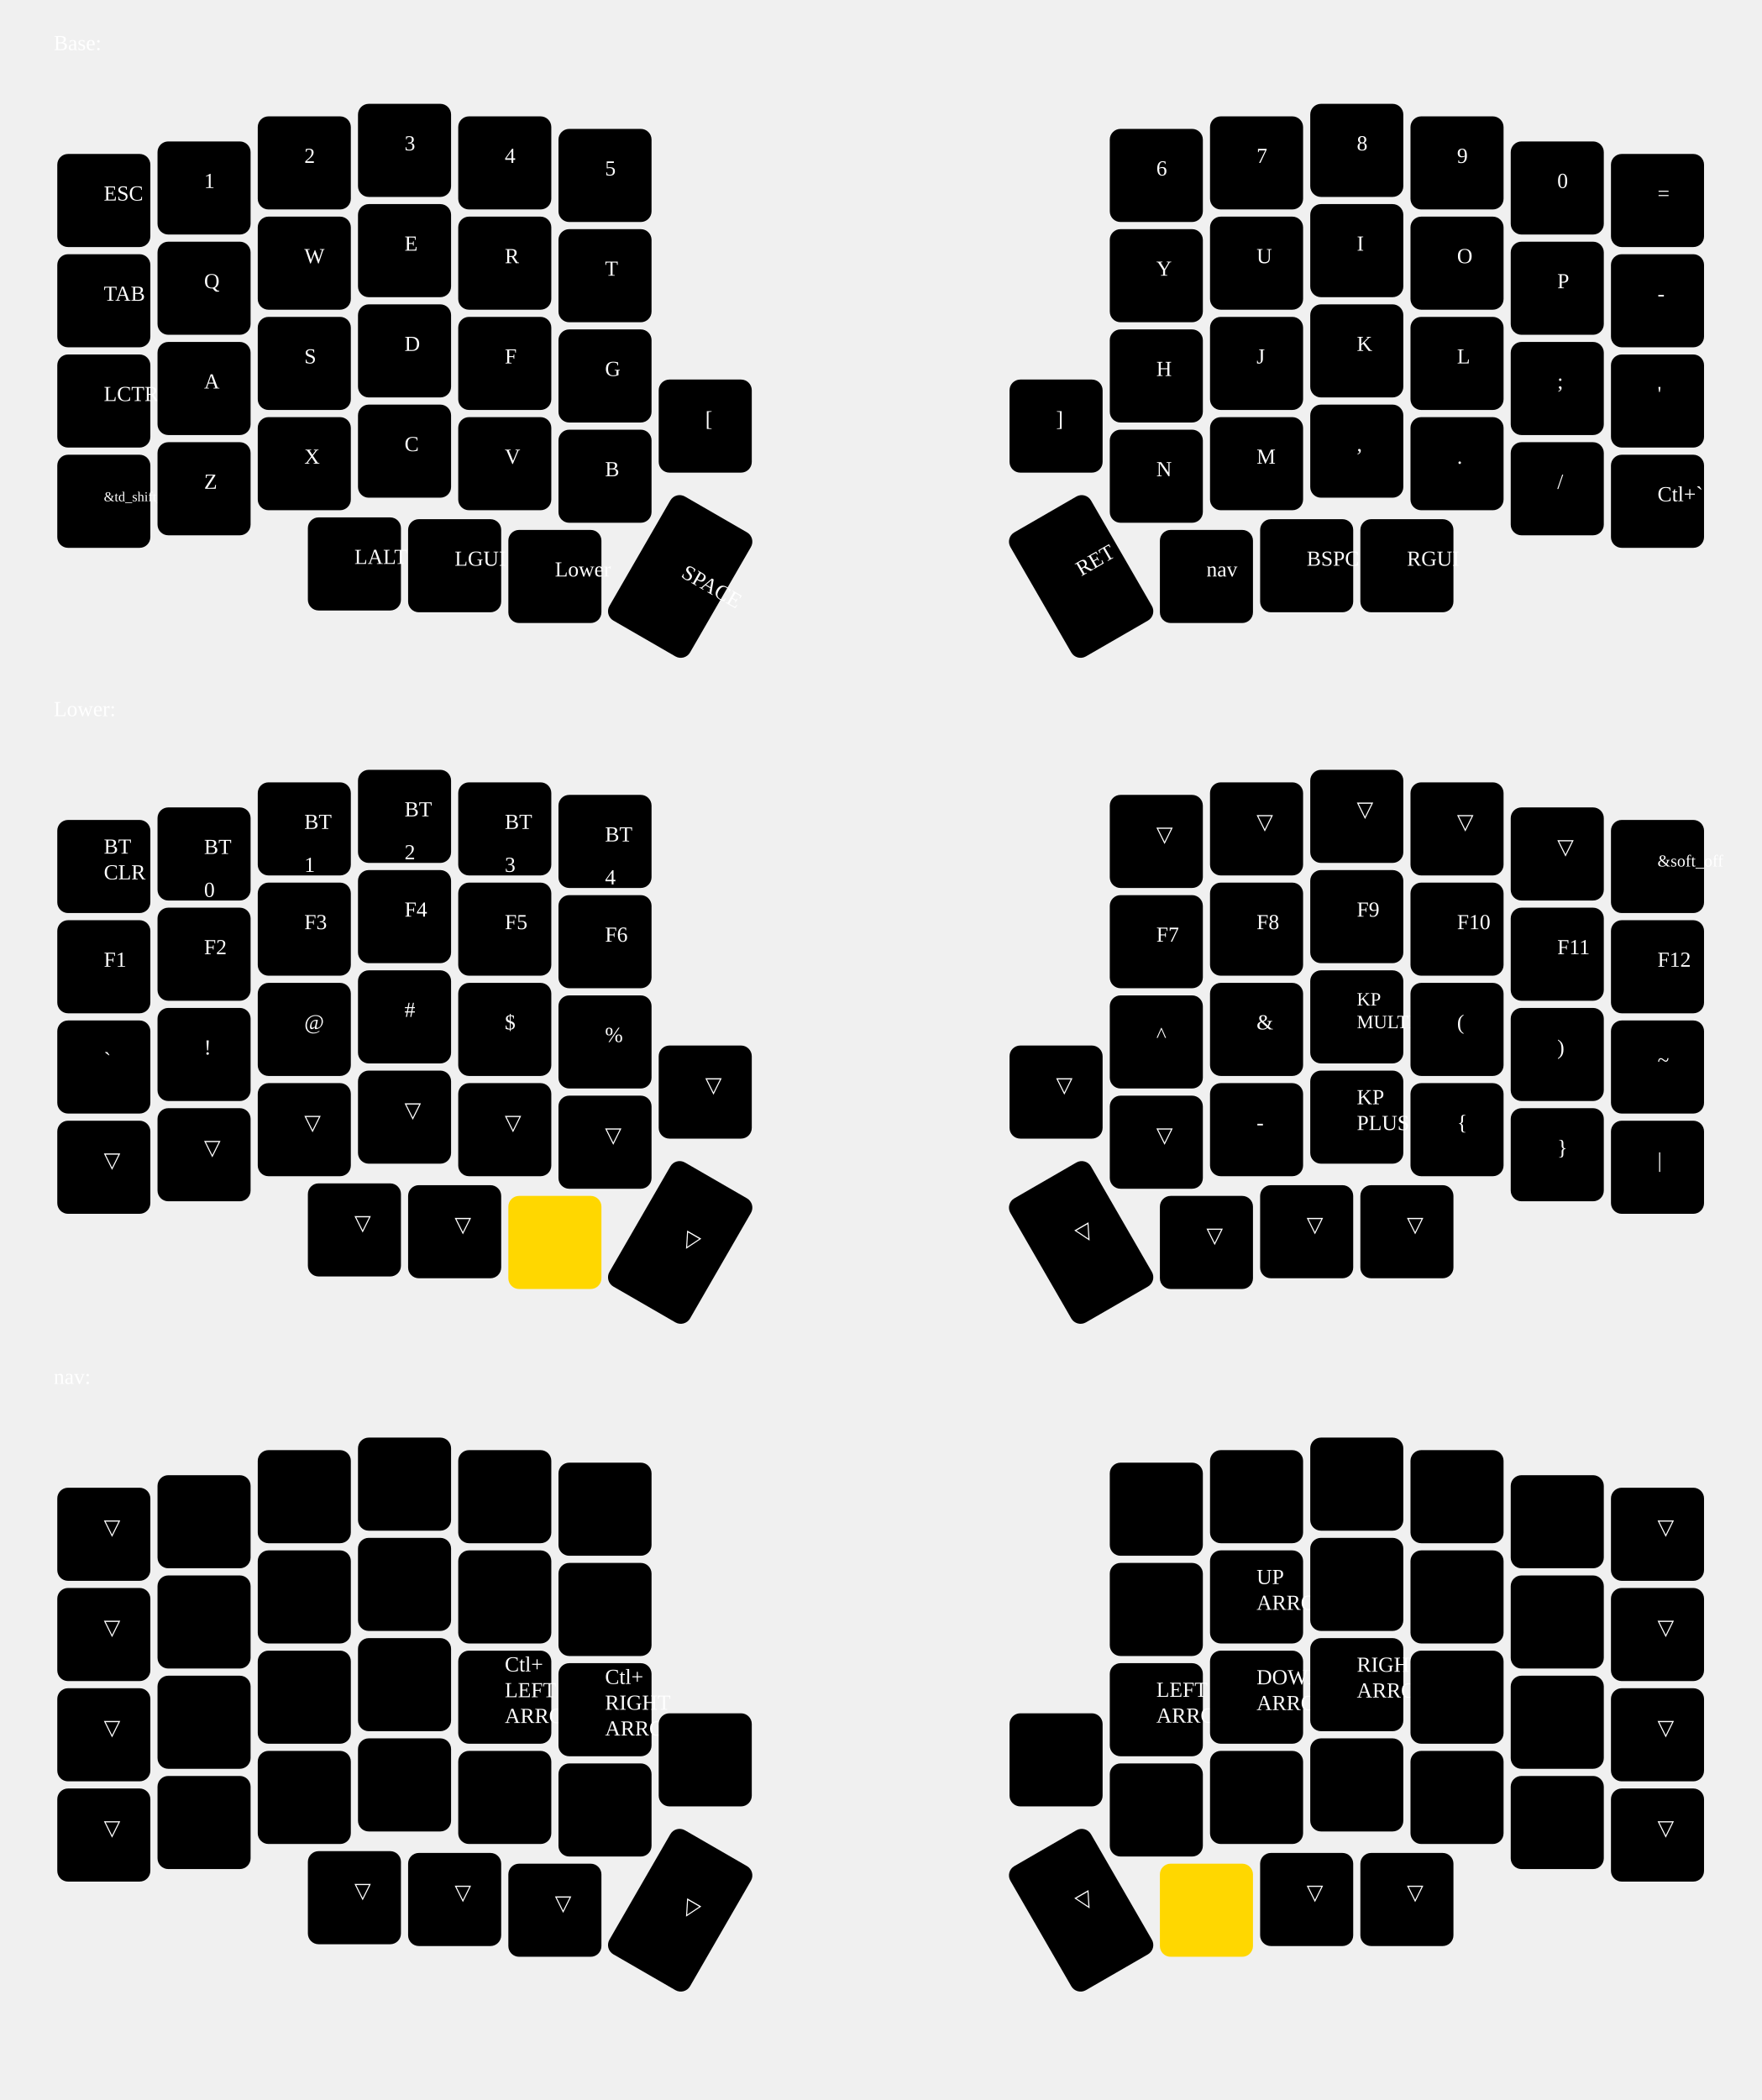
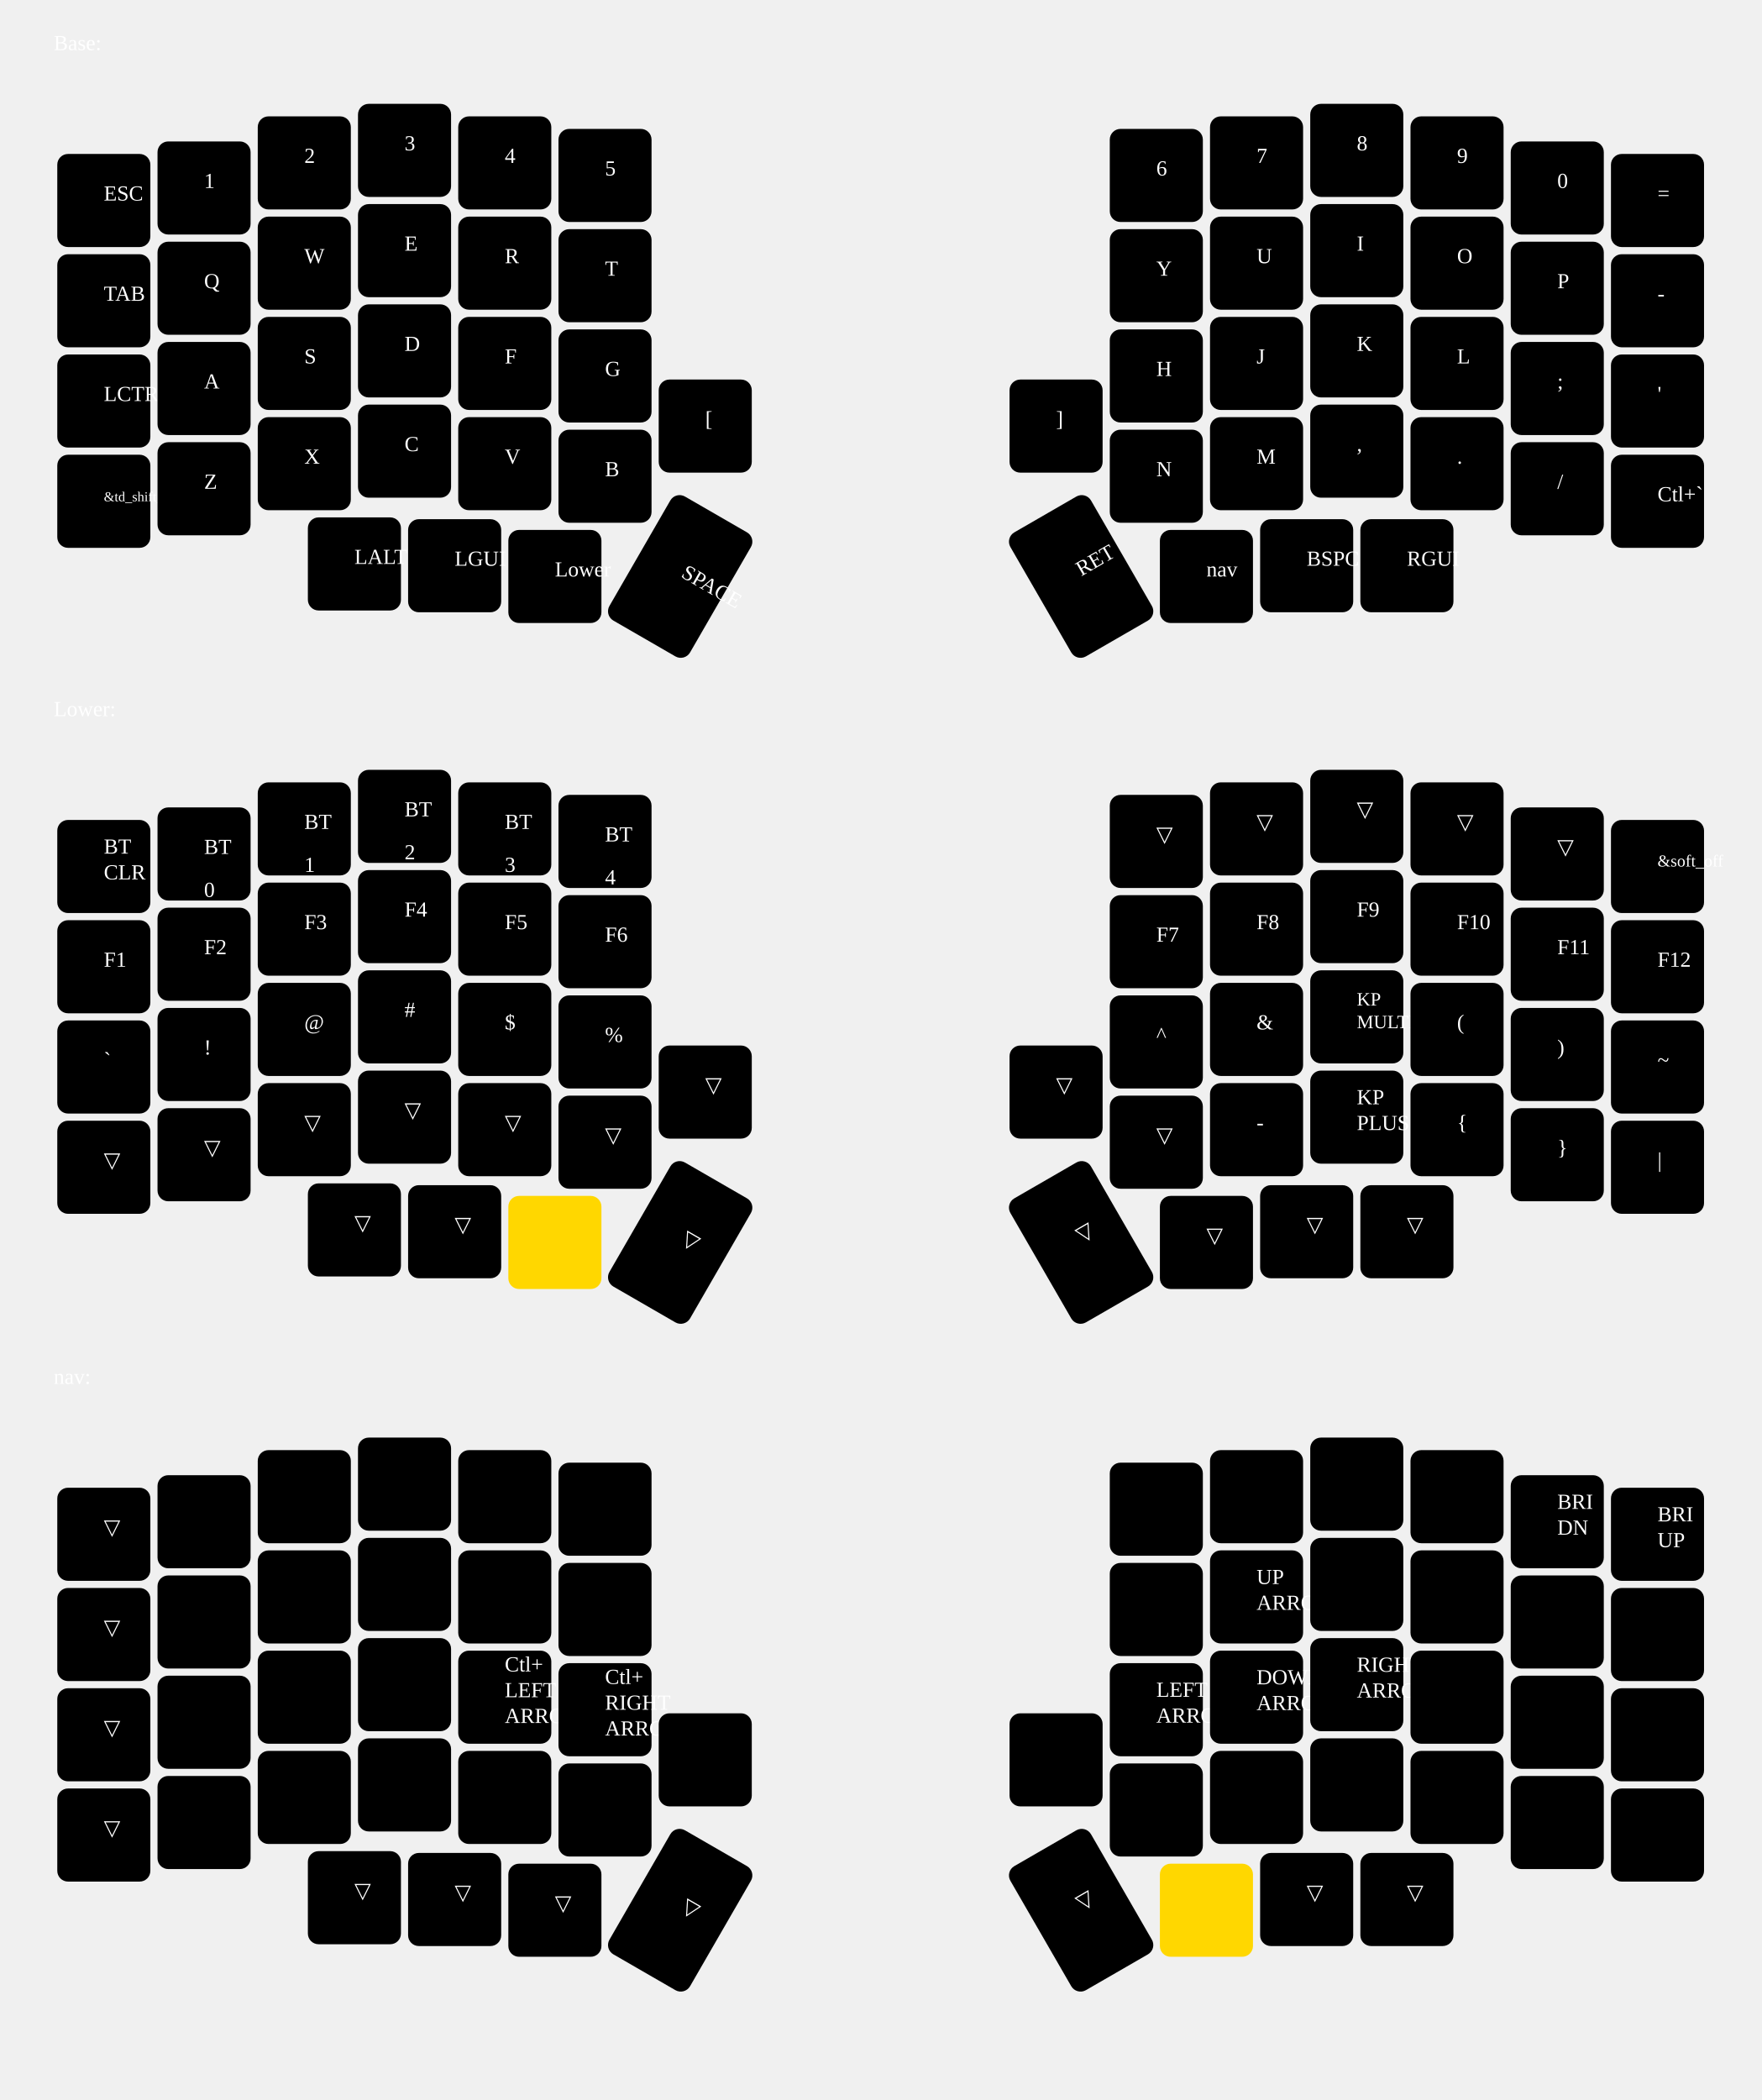
<svg xmlns="http://www.w3.org/2000/svg" width="984" height="1173" viewBox="0 0 984 1173" class="keymap">
  <style>/* Custom styling for better readability */
.combo { fill: #ff0000; }
.held { fill: #ffd700; }
.ghost { fill: #e0e0e0; }
.footer { font-size: 12px; }

/* Make all text white */
text { fill: white; }
.key text { fill: white; }
.legend text { fill: white; }
.footer text { fill: white; }
.combo text { fill: white; }
</style>
  <g transform="translate(30, 0)" class="layer-Base">
    <text x="0" y="28" class="label" id="Base">Base:</text>
    <g transform="translate(0, 56)">
      <g transform="translate(28, 56)" class="key keypos-0">
        <rect rx="6" ry="6" x="-26" y="-26" width="52" height="52" class="key" />
        <text x="0" y="0" class="key tap">ESC</text>
      </g>
      <g transform="translate(84, 49)" class="key keypos-1">
        <rect rx="6" ry="6" x="-26" y="-26" width="52" height="52" class="key" />
        <text x="0" y="0" class="key tap">1</text>
      </g>
      <g transform="translate(140, 35)" class="key keypos-2">
        <rect rx="6" ry="6" x="-26" y="-26" width="52" height="52" class="key" />
        <text x="0" y="0" class="key tap">2</text>
      </g>
      <g transform="translate(196, 28)" class="key keypos-3">
        <rect rx="6" ry="6" x="-26" y="-26" width="52" height="52" class="key" />
        <text x="0" y="0" class="key tap">3</text>
      </g>
      <g transform="translate(252, 35)" class="key keypos-4">
        <rect rx="6" ry="6" x="-26" y="-26" width="52" height="52" class="key" />
        <text x="0" y="0" class="key tap">4</text>
      </g>
      <g transform="translate(308, 42)" class="key keypos-5">
        <rect rx="6" ry="6" x="-26" y="-26" width="52" height="52" class="key" />
        <text x="0" y="0" class="key tap">5</text>
      </g>
      <g transform="translate(616, 42)" class="key keypos-6">
        <rect rx="6" ry="6" x="-26" y="-26" width="52" height="52" class="key" />
        <text x="0" y="0" class="key tap">6</text>
      </g>
      <g transform="translate(672, 35)" class="key keypos-7">
        <rect rx="6" ry="6" x="-26" y="-26" width="52" height="52" class="key" />
        <text x="0" y="0" class="key tap">7</text>
      </g>
      <g transform="translate(728, 28)" class="key keypos-8">
        <rect rx="6" ry="6" x="-26" y="-26" width="52" height="52" class="key" />
        <text x="0" y="0" class="key tap">8</text>
      </g>
      <g transform="translate(784, 35)" class="key keypos-9">
        <rect rx="6" ry="6" x="-26" y="-26" width="52" height="52" class="key" />
        <text x="0" y="0" class="key tap">9</text>
      </g>
      <g transform="translate(840, 49)" class="key keypos-10">
        <rect rx="6" ry="6" x="-26" y="-26" width="52" height="52" class="key" />
        <text x="0" y="0" class="key tap">0</text>
      </g>
      <g transform="translate(896, 56)" class="key keypos-11">
        <rect rx="6" ry="6" x="-26" y="-26" width="52" height="52" class="key" />
        <text x="0" y="0" class="key tap">=</text>
      </g>
      <g transform="translate(28, 112)" class="key keypos-12">
        <rect rx="6" ry="6" x="-26" y="-26" width="52" height="52" class="key" />
        <text x="0" y="0" class="key tap">TAB</text>
      </g>
      <g transform="translate(84, 105)" class="key keypos-13">
        <rect rx="6" ry="6" x="-26" y="-26" width="52" height="52" class="key" />
        <text x="0" y="0" class="key tap">Q</text>
      </g>
      <g transform="translate(140, 91)" class="key keypos-14">
        <rect rx="6" ry="6" x="-26" y="-26" width="52" height="52" class="key" />
        <text x="0" y="0" class="key tap">W</text>
      </g>
      <g transform="translate(196, 84)" class="key keypos-15">
        <rect rx="6" ry="6" x="-26" y="-26" width="52" height="52" class="key" />
        <text x="0" y="0" class="key tap">E</text>
      </g>
      <g transform="translate(252, 91)" class="key keypos-16">
        <rect rx="6" ry="6" x="-26" y="-26" width="52" height="52" class="key" />
        <text x="0" y="0" class="key tap">R</text>
      </g>
      <g transform="translate(308, 98)" class="key keypos-17">
        <rect rx="6" ry="6" x="-26" y="-26" width="52" height="52" class="key" />
        <text x="0" y="0" class="key tap">T</text>
      </g>
      <g transform="translate(616, 98)" class="key keypos-18">
        <rect rx="6" ry="6" x="-26" y="-26" width="52" height="52" class="key" />
        <text x="0" y="0" class="key tap">Y</text>
      </g>
      <g transform="translate(672, 91)" class="key keypos-19">
        <rect rx="6" ry="6" x="-26" y="-26" width="52" height="52" class="key" />
        <text x="0" y="0" class="key tap">U</text>
      </g>
      <g transform="translate(728, 84)" class="key keypos-20">
        <rect rx="6" ry="6" x="-26" y="-26" width="52" height="52" class="key" />
        <text x="0" y="0" class="key tap">I</text>
      </g>
      <g transform="translate(784, 91)" class="key keypos-21">
        <rect rx="6" ry="6" x="-26" y="-26" width="52" height="52" class="key" />
        <text x="0" y="0" class="key tap">O</text>
      </g>
      <g transform="translate(840, 105)" class="key keypos-22">
        <rect rx="6" ry="6" x="-26" y="-26" width="52" height="52" class="key" />
        <text x="0" y="0" class="key tap">P</text>
      </g>
      <g transform="translate(896, 112)" class="key keypos-23">
        <rect rx="6" ry="6" x="-26" y="-26" width="52" height="52" class="key" />
        <text x="0" y="0" class="key tap">-</text>
      </g>
      <g transform="translate(28, 168)" class="key keypos-24">
        <rect rx="6" ry="6" x="-26" y="-26" width="52" height="52" class="key" />
        <text x="0" y="0" class="key tap">LCTRL</text>
      </g>
      <g transform="translate(84, 161)" class="key keypos-25">
        <rect rx="6" ry="6" x="-26" y="-26" width="52" height="52" class="key" />
        <text x="0" y="0" class="key tap">A</text>
      </g>
      <g transform="translate(140, 147)" class="key keypos-26">
        <rect rx="6" ry="6" x="-26" y="-26" width="52" height="52" class="key" />
        <text x="0" y="0" class="key tap">S</text>
      </g>
      <g transform="translate(196, 140)" class="key keypos-27">
        <rect rx="6" ry="6" x="-26" y="-26" width="52" height="52" class="key" />
        <text x="0" y="0" class="key tap">D</text>
      </g>
      <g transform="translate(252, 147)" class="key keypos-28">
        <rect rx="6" ry="6" x="-26" y="-26" width="52" height="52" class="key" />
        <text x="0" y="0" class="key tap">F</text>
      </g>
      <g transform="translate(308, 154)" class="key keypos-29">
        <rect rx="6" ry="6" x="-26" y="-26" width="52" height="52" class="key" />
        <text x="0" y="0" class="key tap">G</text>
      </g>
      <g transform="translate(616, 154)" class="key keypos-30">
        <rect rx="6" ry="6" x="-26" y="-26" width="52" height="52" class="key" />
        <text x="0" y="0" class="key tap">H</text>
      </g>
      <g transform="translate(672, 147)" class="key keypos-31">
        <rect rx="6" ry="6" x="-26" y="-26" width="52" height="52" class="key" />
        <text x="0" y="0" class="key tap">J</text>
      </g>
      <g transform="translate(728, 140)" class="key keypos-32">
        <rect rx="6" ry="6" x="-26" y="-26" width="52" height="52" class="key" />
        <text x="0" y="0" class="key tap">K</text>
      </g>
      <g transform="translate(784, 147)" class="key keypos-33">
        <rect rx="6" ry="6" x="-26" y="-26" width="52" height="52" class="key" />
        <text x="0" y="0" class="key tap">L</text>
      </g>
      <g transform="translate(840, 161)" class="key keypos-34">
        <rect rx="6" ry="6" x="-26" y="-26" width="52" height="52" class="key" />
        <text x="0" y="0" class="key tap">;</text>
      </g>
      <g transform="translate(896, 168)" class="key keypos-35">
        <rect rx="6" ry="6" x="-26" y="-26" width="52" height="52" class="key" />
        <text x="0" y="0" class="key tap">'</text>
      </g>
      <g transform="translate(28, 224)" class="key keypos-36">
        <rect rx="6" ry="6" x="-26" y="-26" width="52" height="52" class="key" />
        <text x="0" y="0" class="key tap">
          <tspan style="font-size: 64%">&amp;td_shift_…</tspan>
        </text>
      </g>
      <g transform="translate(84, 217)" class="key keypos-37">
        <rect rx="6" ry="6" x="-26" y="-26" width="52" height="52" class="key" />
        <text x="0" y="0" class="key tap">Z</text>
      </g>
      <g transform="translate(140, 203)" class="key keypos-38">
        <rect rx="6" ry="6" x="-26" y="-26" width="52" height="52" class="key" />
        <text x="0" y="0" class="key tap">X</text>
      </g>
      <g transform="translate(196, 196)" class="key keypos-39">
        <rect rx="6" ry="6" x="-26" y="-26" width="52" height="52" class="key" />
        <text x="0" y="0" class="key tap">C</text>
      </g>
      <g transform="translate(252, 203)" class="key keypos-40">
        <rect rx="6" ry="6" x="-26" y="-26" width="52" height="52" class="key" />
        <text x="0" y="0" class="key tap">V</text>
      </g>
      <g transform="translate(308, 210)" class="key keypos-41">
        <rect rx="6" ry="6" x="-26" y="-26" width="52" height="52" class="key" />
        <text x="0" y="0" class="key tap">B</text>
      </g>
      <g transform="translate(364, 182)" class="key keypos-42">
        <rect rx="6" ry="6" x="-26" y="-26" width="52" height="52" class="key" />
        <text x="0" y="0" class="key tap">[</text>
      </g>
      <g transform="translate(560, 182)" class="key keypos-43">
        <rect rx="6" ry="6" x="-26" y="-26" width="52" height="52" class="key" />
        <text x="0" y="0" class="key tap">]</text>
      </g>
      <g transform="translate(616, 210)" class="key keypos-44">
        <rect rx="6" ry="6" x="-26" y="-26" width="52" height="52" class="key" />
        <text x="0" y="0" class="key tap">N</text>
      </g>
      <g transform="translate(672, 203)" class="key keypos-45">
        <rect rx="6" ry="6" x="-26" y="-26" width="52" height="52" class="key" />
        <text x="0" y="0" class="key tap">M</text>
      </g>
      <g transform="translate(728, 196)" class="key keypos-46">
        <rect rx="6" ry="6" x="-26" y="-26" width="52" height="52" class="key" />
        <text x="0" y="0" class="key tap">,</text>
      </g>
      <g transform="translate(784, 203)" class="key keypos-47">
        <rect rx="6" ry="6" x="-26" y="-26" width="52" height="52" class="key" />
        <text x="0" y="0" class="key tap">.</text>
      </g>
      <g transform="translate(840, 217)" class="key keypos-48">
        <rect rx="6" ry="6" x="-26" y="-26" width="52" height="52" class="key" />
        <text x="0" y="0" class="key tap">/</text>
      </g>
      <g transform="translate(896, 224)" class="key keypos-49">
        <rect rx="6" ry="6" x="-26" y="-26" width="52" height="52" class="key" />
        <text x="0" y="0" class="key tap">Ctl+`</text>
      </g>
      <g transform="translate(168, 259)" class="key keypos-50">
        <rect rx="6" ry="6" x="-26" y="-26" width="52" height="52" class="key" />
        <text x="0" y="0" class="key tap">LALT</text>
      </g>
      <g transform="translate(224, 260)" class="key keypos-51">
        <rect rx="6" ry="6" x="-26" y="-26" width="52" height="52" class="key" />
        <text x="0" y="0" class="key tap">LGUI</text>
      </g>
      <g transform="translate(280, 266)" class="key keypos-52">
        <rect rx="6" ry="6" x="-26" y="-26" width="52" height="52" class="key" />
        <a href="#Lower">
          <text x="0" y="0" class="key tap layer-activator">Lower</text>
        </a>
      </g>
      <g transform="translate(350, 266) rotate(30.0)" class="key keypos-53">
        <rect rx="6" ry="6" x="-26" y="-40" width="52" height="80" class="key" />
        <text x="0" y="0" class="key tap">SPACE</text>
      </g>
      <g transform="translate(574, 266) rotate(-30.0)" class="key keypos-54">
        <rect rx="6" ry="6" x="-26" y="-40" width="52" height="80" class="key" />
        <text x="0" y="0" class="key tap">RET</text>
      </g>
      <g transform="translate(644, 266)" class="key keypos-55">
        <rect rx="6" ry="6" x="-26" y="-26" width="52" height="52" class="key" />
        <a href="#nav">
          <text x="0" y="0" class="key tap layer-activator">nav</text>
        </a>
      </g>
      <g transform="translate(700, 260)" class="key keypos-56">
        <rect rx="6" ry="6" x="-26" y="-26" width="52" height="52" class="key" />
        <text x="0" y="0" class="key tap">BSPC</text>
      </g>
      <g transform="translate(756, 260)" class="key keypos-57">
        <rect rx="6" ry="6" x="-26" y="-26" width="52" height="52" class="key" />
        <text x="0" y="0" class="key tap">RGUI</text>
      </g>
    </g>
  </g>
  <g transform="translate(30, 372)" class="layer-Lower">
    <text x="0" y="28" class="label" id="Lower">Lower:</text>
    <g transform="translate(0, 56)">
      <g transform="translate(28, 56)" class="key keypos-0">
        <rect rx="6" ry="6" x="-26" y="-26" width="52" height="52" class="key" />
        <text x="0" y="0" class="key tap">
          <tspan x="0" dy="-0.6em">BT</tspan>
          <tspan x="0" dy="1.2em">CLR</tspan>
        </text>
      </g>
      <g transform="translate(84, 49)" class="key keypos-1">
        <rect rx="6" ry="6" x="-26" y="-26" width="52" height="52" class="key" />
        <text x="0" y="0" class="key tap">BT</text>
        <text x="0" y="24" class="key hold">0</text>
      </g>
      <g transform="translate(140, 35)" class="key keypos-2">
        <rect rx="6" ry="6" x="-26" y="-26" width="52" height="52" class="key" />
        <text x="0" y="0" class="key tap">BT</text>
        <text x="0" y="24" class="key hold">1</text>
      </g>
      <g transform="translate(196, 28)" class="key keypos-3">
        <rect rx="6" ry="6" x="-26" y="-26" width="52" height="52" class="key" />
        <text x="0" y="0" class="key tap">BT</text>
        <text x="0" y="24" class="key hold">2</text>
      </g>
      <g transform="translate(252, 35)" class="key keypos-4">
        <rect rx="6" ry="6" x="-26" y="-26" width="52" height="52" class="key" />
        <text x="0" y="0" class="key tap">BT</text>
        <text x="0" y="24" class="key hold">3</text>
      </g>
      <g transform="translate(308, 42)" class="key keypos-5">
        <rect rx="6" ry="6" x="-26" y="-26" width="52" height="52" class="key" />
        <text x="0" y="0" class="key tap">BT</text>
        <text x="0" y="24" class="key hold">4</text>
      </g>
      <g transform="translate(616, 42)" class="key trans keypos-6">
        <rect rx="6" ry="6" x="-26" y="-26" width="52" height="52" class="key trans" />
        <text x="0" y="0" class="key trans tap">▽</text>
      </g>
      <g transform="translate(672, 35)" class="key trans keypos-7">
        <rect rx="6" ry="6" x="-26" y="-26" width="52" height="52" class="key trans" />
        <text x="0" y="0" class="key trans tap">▽</text>
      </g>
      <g transform="translate(728, 28)" class="key trans keypos-8">
        <rect rx="6" ry="6" x="-26" y="-26" width="52" height="52" class="key trans" />
        <text x="0" y="0" class="key trans tap">▽</text>
      </g>
      <g transform="translate(784, 35)" class="key trans keypos-9">
        <rect rx="6" ry="6" x="-26" y="-26" width="52" height="52" class="key trans" />
        <text x="0" y="0" class="key trans tap">▽</text>
      </g>
      <g transform="translate(840, 49)" class="key trans keypos-10">
        <rect rx="6" ry="6" x="-26" y="-26" width="52" height="52" class="key trans" />
        <text x="0" y="0" class="key trans tap">▽</text>
      </g>
      <g transform="translate(896, 56)" class="key keypos-11">
        <rect rx="6" ry="6" x="-26" y="-26" width="52" height="52" class="key" />
        <text x="0" y="0" class="key tap">
          <tspan style="font-size: 78%">&amp;soft_off</tspan>
        </text>
      </g>
      <g transform="translate(28, 112)" class="key keypos-12">
        <rect rx="6" ry="6" x="-26" y="-26" width="52" height="52" class="key" />
        <text x="0" y="0" class="key tap">F1</text>
      </g>
      <g transform="translate(84, 105)" class="key keypos-13">
        <rect rx="6" ry="6" x="-26" y="-26" width="52" height="52" class="key" />
        <text x="0" y="0" class="key tap">F2</text>
      </g>
      <g transform="translate(140, 91)" class="key keypos-14">
        <rect rx="6" ry="6" x="-26" y="-26" width="52" height="52" class="key" />
        <text x="0" y="0" class="key tap">F3</text>
      </g>
      <g transform="translate(196, 84)" class="key keypos-15">
        <rect rx="6" ry="6" x="-26" y="-26" width="52" height="52" class="key" />
        <text x="0" y="0" class="key tap">F4</text>
      </g>
      <g transform="translate(252, 91)" class="key keypos-16">
        <rect rx="6" ry="6" x="-26" y="-26" width="52" height="52" class="key" />
        <text x="0" y="0" class="key tap">F5</text>
      </g>
      <g transform="translate(308, 98)" class="key keypos-17">
        <rect rx="6" ry="6" x="-26" y="-26" width="52" height="52" class="key" />
        <text x="0" y="0" class="key tap">F6</text>
      </g>
      <g transform="translate(616, 98)" class="key keypos-18">
        <rect rx="6" ry="6" x="-26" y="-26" width="52" height="52" class="key" />
        <text x="0" y="0" class="key tap">F7</text>
      </g>
      <g transform="translate(672, 91)" class="key keypos-19">
        <rect rx="6" ry="6" x="-26" y="-26" width="52" height="52" class="key" />
        <text x="0" y="0" class="key tap">F8</text>
      </g>
      <g transform="translate(728, 84)" class="key keypos-20">
        <rect rx="6" ry="6" x="-26" y="-26" width="52" height="52" class="key" />
        <text x="0" y="0" class="key tap">F9</text>
      </g>
      <g transform="translate(784, 91)" class="key keypos-21">
        <rect rx="6" ry="6" x="-26" y="-26" width="52" height="52" class="key" />
        <text x="0" y="0" class="key tap">F10</text>
      </g>
      <g transform="translate(840, 105)" class="key keypos-22">
        <rect rx="6" ry="6" x="-26" y="-26" width="52" height="52" class="key" />
        <text x="0" y="0" class="key tap">F11</text>
      </g>
      <g transform="translate(896, 112)" class="key keypos-23">
        <rect rx="6" ry="6" x="-26" y="-26" width="52" height="52" class="key" />
        <text x="0" y="0" class="key tap">F12</text>
      </g>
      <g transform="translate(28, 168)" class="key keypos-24">
        <rect rx="6" ry="6" x="-26" y="-26" width="52" height="52" class="key" />
        <text x="0" y="0" class="key tap">`</text>
      </g>
      <g transform="translate(84, 161)" class="key keypos-25">
        <rect rx="6" ry="6" x="-26" y="-26" width="52" height="52" class="key" />
        <text x="0" y="0" class="key tap">!</text>
      </g>
      <g transform="translate(140, 147)" class="key keypos-26">
        <rect rx="6" ry="6" x="-26" y="-26" width="52" height="52" class="key" />
        <text x="0" y="0" class="key tap">@</text>
      </g>
      <g transform="translate(196, 140)" class="key keypos-27">
        <rect rx="6" ry="6" x="-26" y="-26" width="52" height="52" class="key" />
        <text x="0" y="0" class="key tap">#</text>
      </g>
      <g transform="translate(252, 147)" class="key keypos-28">
        <rect rx="6" ry="6" x="-26" y="-26" width="52" height="52" class="key" />
        <text x="0" y="0" class="key tap">$</text>
      </g>
      <g transform="translate(308, 154)" class="key keypos-29">
        <rect rx="6" ry="6" x="-26" y="-26" width="52" height="52" class="key" />
        <text x="0" y="0" class="key tap">%</text>
      </g>
      <g transform="translate(616, 154)" class="key keypos-30">
        <rect rx="6" ry="6" x="-26" y="-26" width="52" height="52" class="key" />
        <text x="0" y="0" class="key tap">^</text>
      </g>
      <g transform="translate(672, 147)" class="key keypos-31">
        <rect rx="6" ry="6" x="-26" y="-26" width="52" height="52" class="key" />
        <text x="0" y="0" class="key tap">&amp;</text>
      </g>
      <g transform="translate(728, 140)" class="key keypos-32">
        <rect rx="6" ry="6" x="-26" y="-26" width="52" height="52" class="key" />
        <text x="0" y="0" class="key tap">
          <tspan x="0" dy="-0.6em" style="font-size: 88%">KP</tspan>
          <tspan x="0" dy="1.2em" style="font-size: 88%">MULTIPLY</tspan>
        </text>
      </g>
      <g transform="translate(784, 147)" class="key keypos-33">
        <rect rx="6" ry="6" x="-26" y="-26" width="52" height="52" class="key" />
        <text x="0" y="0" class="key tap">(</text>
      </g>
      <g transform="translate(840, 161)" class="key keypos-34">
        <rect rx="6" ry="6" x="-26" y="-26" width="52" height="52" class="key" />
        <text x="0" y="0" class="key tap">)</text>
      </g>
      <g transform="translate(896, 168)" class="key keypos-35">
        <rect rx="6" ry="6" x="-26" y="-26" width="52" height="52" class="key" />
        <text x="0" y="0" class="key tap">~</text>
      </g>
      <g transform="translate(28, 224)" class="key trans keypos-36">
        <rect rx="6" ry="6" x="-26" y="-26" width="52" height="52" class="key trans" />
        <text x="0" y="0" class="key trans tap">▽</text>
      </g>
      <g transform="translate(84, 217)" class="key trans keypos-37">
        <rect rx="6" ry="6" x="-26" y="-26" width="52" height="52" class="key trans" />
        <text x="0" y="0" class="key trans tap">▽</text>
      </g>
      <g transform="translate(140, 203)" class="key trans keypos-38">
        <rect rx="6" ry="6" x="-26" y="-26" width="52" height="52" class="key trans" />
        <text x="0" y="0" class="key trans tap">▽</text>
      </g>
      <g transform="translate(196, 196)" class="key trans keypos-39">
        <rect rx="6" ry="6" x="-26" y="-26" width="52" height="52" class="key trans" />
        <text x="0" y="0" class="key trans tap">▽</text>
      </g>
      <g transform="translate(252, 203)" class="key trans keypos-40">
        <rect rx="6" ry="6" x="-26" y="-26" width="52" height="52" class="key trans" />
        <text x="0" y="0" class="key trans tap">▽</text>
      </g>
      <g transform="translate(308, 210)" class="key trans keypos-41">
        <rect rx="6" ry="6" x="-26" y="-26" width="52" height="52" class="key trans" />
        <text x="0" y="0" class="key trans tap">▽</text>
      </g>
      <g transform="translate(364, 182)" class="key trans keypos-42">
        <rect rx="6" ry="6" x="-26" y="-26" width="52" height="52" class="key trans" />
        <text x="0" y="0" class="key trans tap">▽</text>
      </g>
      <g transform="translate(560, 182)" class="key trans keypos-43">
        <rect rx="6" ry="6" x="-26" y="-26" width="52" height="52" class="key trans" />
        <text x="0" y="0" class="key trans tap">▽</text>
      </g>
      <g transform="translate(616, 210)" class="key trans keypos-44">
        <rect rx="6" ry="6" x="-26" y="-26" width="52" height="52" class="key trans" />
        <text x="0" y="0" class="key trans tap">▽</text>
      </g>
      <g transform="translate(672, 203)" class="key keypos-45">
        <rect rx="6" ry="6" x="-26" y="-26" width="52" height="52" class="key" />
        <text x="0" y="0" class="key tap">-</text>
      </g>
      <g transform="translate(728, 196)" class="key keypos-46">
        <rect rx="6" ry="6" x="-26" y="-26" width="52" height="52" class="key" />
        <text x="0" y="0" class="key tap">
          <tspan x="0" dy="-0.6em">KP</tspan>
          <tspan x="0" dy="1.2em">PLUS</tspan>
        </text>
      </g>
      <g transform="translate(784, 203)" class="key keypos-47">
        <rect rx="6" ry="6" x="-26" y="-26" width="52" height="52" class="key" />
        <text x="0" y="0" class="key tap">{</text>
      </g>
      <g transform="translate(840, 217)" class="key keypos-48">
        <rect rx="6" ry="6" x="-26" y="-26" width="52" height="52" class="key" />
        <text x="0" y="0" class="key tap">}</text>
      </g>
      <g transform="translate(896, 224)" class="key keypos-49">
        <rect rx="6" ry="6" x="-26" y="-26" width="52" height="52" class="key" />
        <text x="0" y="0" class="key tap">|</text>
      </g>
      <g transform="translate(168, 259)" class="key trans keypos-50">
        <rect rx="6" ry="6" x="-26" y="-26" width="52" height="52" class="key trans" />
        <text x="0" y="0" class="key trans tap">▽</text>
      </g>
      <g transform="translate(224, 260)" class="key trans keypos-51">
        <rect rx="6" ry="6" x="-26" y="-26" width="52" height="52" class="key trans" />
        <text x="0" y="0" class="key trans tap">▽</text>
      </g>
      <g transform="translate(280, 266)" class="key held keypos-52">
        <rect rx="6" ry="6" x="-26" y="-26" width="52" height="52" class="key held" />
      </g>
      <g transform="translate(350, 266) rotate(30.0)" class="key trans keypos-53">
        <rect rx="6" ry="6" x="-26" y="-40" width="52" height="80" class="key trans" />
        <text x="0" y="0" class="key trans tap">▽</text>
      </g>
      <g transform="translate(574, 266) rotate(-30.0)" class="key trans keypos-54">
        <rect rx="6" ry="6" x="-26" y="-40" width="52" height="80" class="key trans" />
        <text x="0" y="0" class="key trans tap">▽</text>
      </g>
      <g transform="translate(644, 266)" class="key trans keypos-55">
        <rect rx="6" ry="6" x="-26" y="-26" width="52" height="52" class="key trans" />
        <text x="0" y="0" class="key trans tap">▽</text>
      </g>
      <g transform="translate(700, 260)" class="key trans keypos-56">
        <rect rx="6" ry="6" x="-26" y="-26" width="52" height="52" class="key trans" />
        <text x="0" y="0" class="key trans tap">▽</text>
      </g>
      <g transform="translate(756, 260)" class="key trans keypos-57">
        <rect rx="6" ry="6" x="-26" y="-26" width="52" height="52" class="key trans" />
        <text x="0" y="0" class="key trans tap">▽</text>
      </g>
    </g>
  </g>
  <g transform="translate(30, 745)" class="layer-nav">
    <text x="0" y="28" class="label" id="nav">nav:</text>
    <g transform="translate(0, 56)">
      <g transform="translate(28, 56)" class="key trans keypos-0">
        <rect rx="6" ry="6" x="-26" y="-26" width="52" height="52" class="key trans" />
        <text x="0" y="0" class="key trans tap">▽</text>
      </g>
      <g transform="translate(84, 49)" class="key keypos-1">
        <rect rx="6" ry="6" x="-26" y="-26" width="52" height="52" class="key" />
      </g>
      <g transform="translate(140, 35)" class="key keypos-2">
        <rect rx="6" ry="6" x="-26" y="-26" width="52" height="52" class="key" />
      </g>
      <g transform="translate(196, 28)" class="key keypos-3">
        <rect rx="6" ry="6" x="-26" y="-26" width="52" height="52" class="key" />
      </g>
      <g transform="translate(252, 35)" class="key keypos-4">
        <rect rx="6" ry="6" x="-26" y="-26" width="52" height="52" class="key" />
      </g>
      <g transform="translate(308, 42)" class="key keypos-5">
        <rect rx="6" ry="6" x="-26" y="-26" width="52" height="52" class="key" />
      </g>
      <g transform="translate(616, 42)" class="key keypos-6">
        <rect rx="6" ry="6" x="-26" y="-26" width="52" height="52" class="key" />
      </g>
      <g transform="translate(672, 35)" class="key keypos-7">
        <rect rx="6" ry="6" x="-26" y="-26" width="52" height="52" class="key" />
      </g>
      <g transform="translate(728, 28)" class="key keypos-8">
        <rect rx="6" ry="6" x="-26" y="-26" width="52" height="52" class="key" />
      </g>
      <g transform="translate(784, 35)" class="key keypos-9">
        <rect rx="6" ry="6" x="-26" y="-26" width="52" height="52" class="key" />
      </g>
      <g transform="translate(840, 49)" class="key keypos-10">
        <rect rx="6" ry="6" x="-26" y="-26" width="52" height="52" class="key" />
-       </g>
-       <g transform="translate(896, 56)" class="key trans keypos-11">
-         <rect rx="6" ry="6" x="-26" y="-26" width="52" height="52" class="key trans" />
-         <text x="0" y="0" class="key trans tap">▽</text>
+         <text x="0" y="0" class="key tap">
+           <tspan x="0" dy="-0.6em">BRI</tspan>
+           <tspan x="0" dy="1.2em">DN</tspan>
+         </text>
+       </g>
+       <g transform="translate(896, 56)" class="key keypos-11">
+         <rect rx="6" ry="6" x="-26" y="-26" width="52" height="52" class="key" />
+         <text x="0" y="0" class="key tap">
+           <tspan x="0" dy="-0.6em">BRI</tspan>
+           <tspan x="0" dy="1.2em">UP</tspan>
+         </text>
      </g>
      <g transform="translate(28, 112)" class="key trans keypos-12">
        <rect rx="6" ry="6" x="-26" y="-26" width="52" height="52" class="key trans" />
        <text x="0" y="0" class="key trans tap">▽</text>
      </g>
      <g transform="translate(84, 105)" class="key keypos-13">
        <rect rx="6" ry="6" x="-26" y="-26" width="52" height="52" class="key" />
      </g>
      <g transform="translate(140, 91)" class="key keypos-14">
        <rect rx="6" ry="6" x="-26" y="-26" width="52" height="52" class="key" />
      </g>
      <g transform="translate(196, 84)" class="key keypos-15">
        <rect rx="6" ry="6" x="-26" y="-26" width="52" height="52" class="key" />
      </g>
      <g transform="translate(252, 91)" class="key keypos-16">
        <rect rx="6" ry="6" x="-26" y="-26" width="52" height="52" class="key" />
      </g>
      <g transform="translate(308, 98)" class="key keypos-17">
        <rect rx="6" ry="6" x="-26" y="-26" width="52" height="52" class="key" />
      </g>
      <g transform="translate(616, 98)" class="key keypos-18">
        <rect rx="6" ry="6" x="-26" y="-26" width="52" height="52" class="key" />
      </g>
      <g transform="translate(672, 91)" class="key keypos-19">
        <rect rx="6" ry="6" x="-26" y="-26" width="52" height="52" class="key" />
        <text x="0" y="0" class="key tap">
          <tspan x="0" dy="-0.6em">UP</tspan>
          <tspan x="0" dy="1.2em">ARROW</tspan>
        </text>
      </g>
      <g transform="translate(728, 84)" class="key keypos-20">
        <rect rx="6" ry="6" x="-26" y="-26" width="52" height="52" class="key" />
      </g>
      <g transform="translate(784, 91)" class="key keypos-21">
        <rect rx="6" ry="6" x="-26" y="-26" width="52" height="52" class="key" />
      </g>
      <g transform="translate(840, 105)" class="key keypos-22">
        <rect rx="6" ry="6" x="-26" y="-26" width="52" height="52" class="key" />
      </g>
-       <g transform="translate(896, 112)" class="key trans keypos-23">
-         <rect rx="6" ry="6" x="-26" y="-26" width="52" height="52" class="key trans" />
-         <text x="0" y="0" class="key trans tap">▽</text>
+       <g transform="translate(896, 112)" class="key keypos-23">
+         <rect rx="6" ry="6" x="-26" y="-26" width="52" height="52" class="key" />
      </g>
      <g transform="translate(28, 168)" class="key trans keypos-24">
        <rect rx="6" ry="6" x="-26" y="-26" width="52" height="52" class="key trans" />
        <text x="0" y="0" class="key trans tap">▽</text>
      </g>
      <g transform="translate(84, 161)" class="key keypos-25">
        <rect rx="6" ry="6" x="-26" y="-26" width="52" height="52" class="key" />
      </g>
      <g transform="translate(140, 147)" class="key keypos-26">
        <rect rx="6" ry="6" x="-26" y="-26" width="52" height="52" class="key" />
      </g>
      <g transform="translate(196, 140)" class="key keypos-27">
        <rect rx="6" ry="6" x="-26" y="-26" width="52" height="52" class="key" />
      </g>
      <g transform="translate(252, 147)" class="key keypos-28">
        <rect rx="6" ry="6" x="-26" y="-26" width="52" height="52" class="key" />
        <text x="0" y="0" class="key tap">
          <tspan x="0" dy="-1.2em">Ctl+</tspan>
          <tspan x="0" dy="1.2em">LEFT</tspan>
          <tspan x="0" dy="1.2em">ARROW</tspan>
        </text>
      </g>
      <g transform="translate(308, 154)" class="key keypos-29">
        <rect rx="6" ry="6" x="-26" y="-26" width="52" height="52" class="key" />
        <text x="0" y="0" class="key tap">
          <tspan x="0" dy="-1.2em">Ctl+</tspan>
          <tspan x="0" dy="1.2em">RIGHT</tspan>
          <tspan x="0" dy="1.2em">ARROW</tspan>
        </text>
      </g>
      <g transform="translate(616, 154)" class="key keypos-30">
        <rect rx="6" ry="6" x="-26" y="-26" width="52" height="52" class="key" />
        <text x="0" y="0" class="key tap">
          <tspan x="0" dy="-0.6em">LEFT</tspan>
          <tspan x="0" dy="1.2em">ARROW</tspan>
        </text>
      </g>
      <g transform="translate(672, 147)" class="key keypos-31">
        <rect rx="6" ry="6" x="-26" y="-26" width="52" height="52" class="key" />
        <text x="0" y="0" class="key tap">
          <tspan x="0" dy="-0.6em">DOWN</tspan>
          <tspan x="0" dy="1.2em">ARROW</tspan>
        </text>
      </g>
      <g transform="translate(728, 140)" class="key keypos-32">
        <rect rx="6" ry="6" x="-26" y="-26" width="52" height="52" class="key" />
        <text x="0" y="0" class="key tap">
          <tspan x="0" dy="-0.6em">RIGHT</tspan>
          <tspan x="0" dy="1.2em">ARROW</tspan>
        </text>
      </g>
      <g transform="translate(784, 147)" class="key keypos-33">
        <rect rx="6" ry="6" x="-26" y="-26" width="52" height="52" class="key" />
      </g>
      <g transform="translate(840, 161)" class="key keypos-34">
        <rect rx="6" ry="6" x="-26" y="-26" width="52" height="52" class="key" />
      </g>
-       <g transform="translate(896, 168)" class="key trans keypos-35">
-         <rect rx="6" ry="6" x="-26" y="-26" width="52" height="52" class="key trans" />
-         <text x="0" y="0" class="key trans tap">▽</text>
+       <g transform="translate(896, 168)" class="key keypos-35">
+         <rect rx="6" ry="6" x="-26" y="-26" width="52" height="52" class="key" />
      </g>
      <g transform="translate(28, 224)" class="key trans keypos-36">
        <rect rx="6" ry="6" x="-26" y="-26" width="52" height="52" class="key trans" />
        <text x="0" y="0" class="key trans tap">▽</text>
      </g>
      <g transform="translate(84, 217)" class="key keypos-37">
        <rect rx="6" ry="6" x="-26" y="-26" width="52" height="52" class="key" />
      </g>
      <g transform="translate(140, 203)" class="key keypos-38">
        <rect rx="6" ry="6" x="-26" y="-26" width="52" height="52" class="key" />
      </g>
      <g transform="translate(196, 196)" class="key keypos-39">
        <rect rx="6" ry="6" x="-26" y="-26" width="52" height="52" class="key" />
      </g>
      <g transform="translate(252, 203)" class="key keypos-40">
        <rect rx="6" ry="6" x="-26" y="-26" width="52" height="52" class="key" />
      </g>
      <g transform="translate(308, 210)" class="key keypos-41">
        <rect rx="6" ry="6" x="-26" y="-26" width="52" height="52" class="key" />
      </g>
      <g transform="translate(364, 182)" class="key keypos-42">
        <rect rx="6" ry="6" x="-26" y="-26" width="52" height="52" class="key" />
      </g>
      <g transform="translate(560, 182)" class="key keypos-43">
        <rect rx="6" ry="6" x="-26" y="-26" width="52" height="52" class="key" />
      </g>
      <g transform="translate(616, 210)" class="key keypos-44">
        <rect rx="6" ry="6" x="-26" y="-26" width="52" height="52" class="key" />
      </g>
      <g transform="translate(672, 203)" class="key keypos-45">
        <rect rx="6" ry="6" x="-26" y="-26" width="52" height="52" class="key" />
      </g>
      <g transform="translate(728, 196)" class="key keypos-46">
        <rect rx="6" ry="6" x="-26" y="-26" width="52" height="52" class="key" />
      </g>
      <g transform="translate(784, 203)" class="key keypos-47">
        <rect rx="6" ry="6" x="-26" y="-26" width="52" height="52" class="key" />
      </g>
      <g transform="translate(840, 217)" class="key keypos-48">
        <rect rx="6" ry="6" x="-26" y="-26" width="52" height="52" class="key" />
      </g>
-       <g transform="translate(896, 224)" class="key trans keypos-49">
-         <rect rx="6" ry="6" x="-26" y="-26" width="52" height="52" class="key trans" />
-         <text x="0" y="0" class="key trans tap">▽</text>
+       <g transform="translate(896, 224)" class="key keypos-49">
+         <rect rx="6" ry="6" x="-26" y="-26" width="52" height="52" class="key" />
      </g>
      <g transform="translate(168, 259)" class="key trans keypos-50">
        <rect rx="6" ry="6" x="-26" y="-26" width="52" height="52" class="key trans" />
        <text x="0" y="0" class="key trans tap">▽</text>
      </g>
      <g transform="translate(224, 260)" class="key trans keypos-51">
        <rect rx="6" ry="6" x="-26" y="-26" width="52" height="52" class="key trans" />
        <text x="0" y="0" class="key trans tap">▽</text>
      </g>
      <g transform="translate(280, 266)" class="key trans keypos-52">
        <rect rx="6" ry="6" x="-26" y="-26" width="52" height="52" class="key trans" />
        <text x="0" y="0" class="key trans tap">▽</text>
      </g>
      <g transform="translate(350, 266) rotate(30.0)" class="key trans keypos-53">
        <rect rx="6" ry="6" x="-26" y="-40" width="52" height="80" class="key trans" />
        <text x="0" y="0" class="key trans tap">▽</text>
      </g>
      <g transform="translate(574, 266) rotate(-30.0)" class="key trans keypos-54">
        <rect rx="6" ry="6" x="-26" y="-40" width="52" height="80" class="key trans" />
        <text x="0" y="0" class="key trans tap">▽</text>
      </g>
      <g transform="translate(644, 266)" class="key held keypos-55">
        <rect rx="6" ry="6" x="-26" y="-26" width="52" height="52" class="key held" />
      </g>
      <g transform="translate(700, 260)" class="key trans keypos-56">
        <rect rx="6" ry="6" x="-26" y="-26" width="52" height="52" class="key trans" />
        <text x="0" y="0" class="key trans tap">▽</text>
      </g>
      <g transform="translate(756, 260)" class="key trans keypos-57">
        <rect rx="6" ry="6" x="-26" y="-26" width="52" height="52" class="key trans" />
        <text x="0" y="0" class="key trans tap">▽</text>
      </g>
    </g>
  </g>
</svg>
